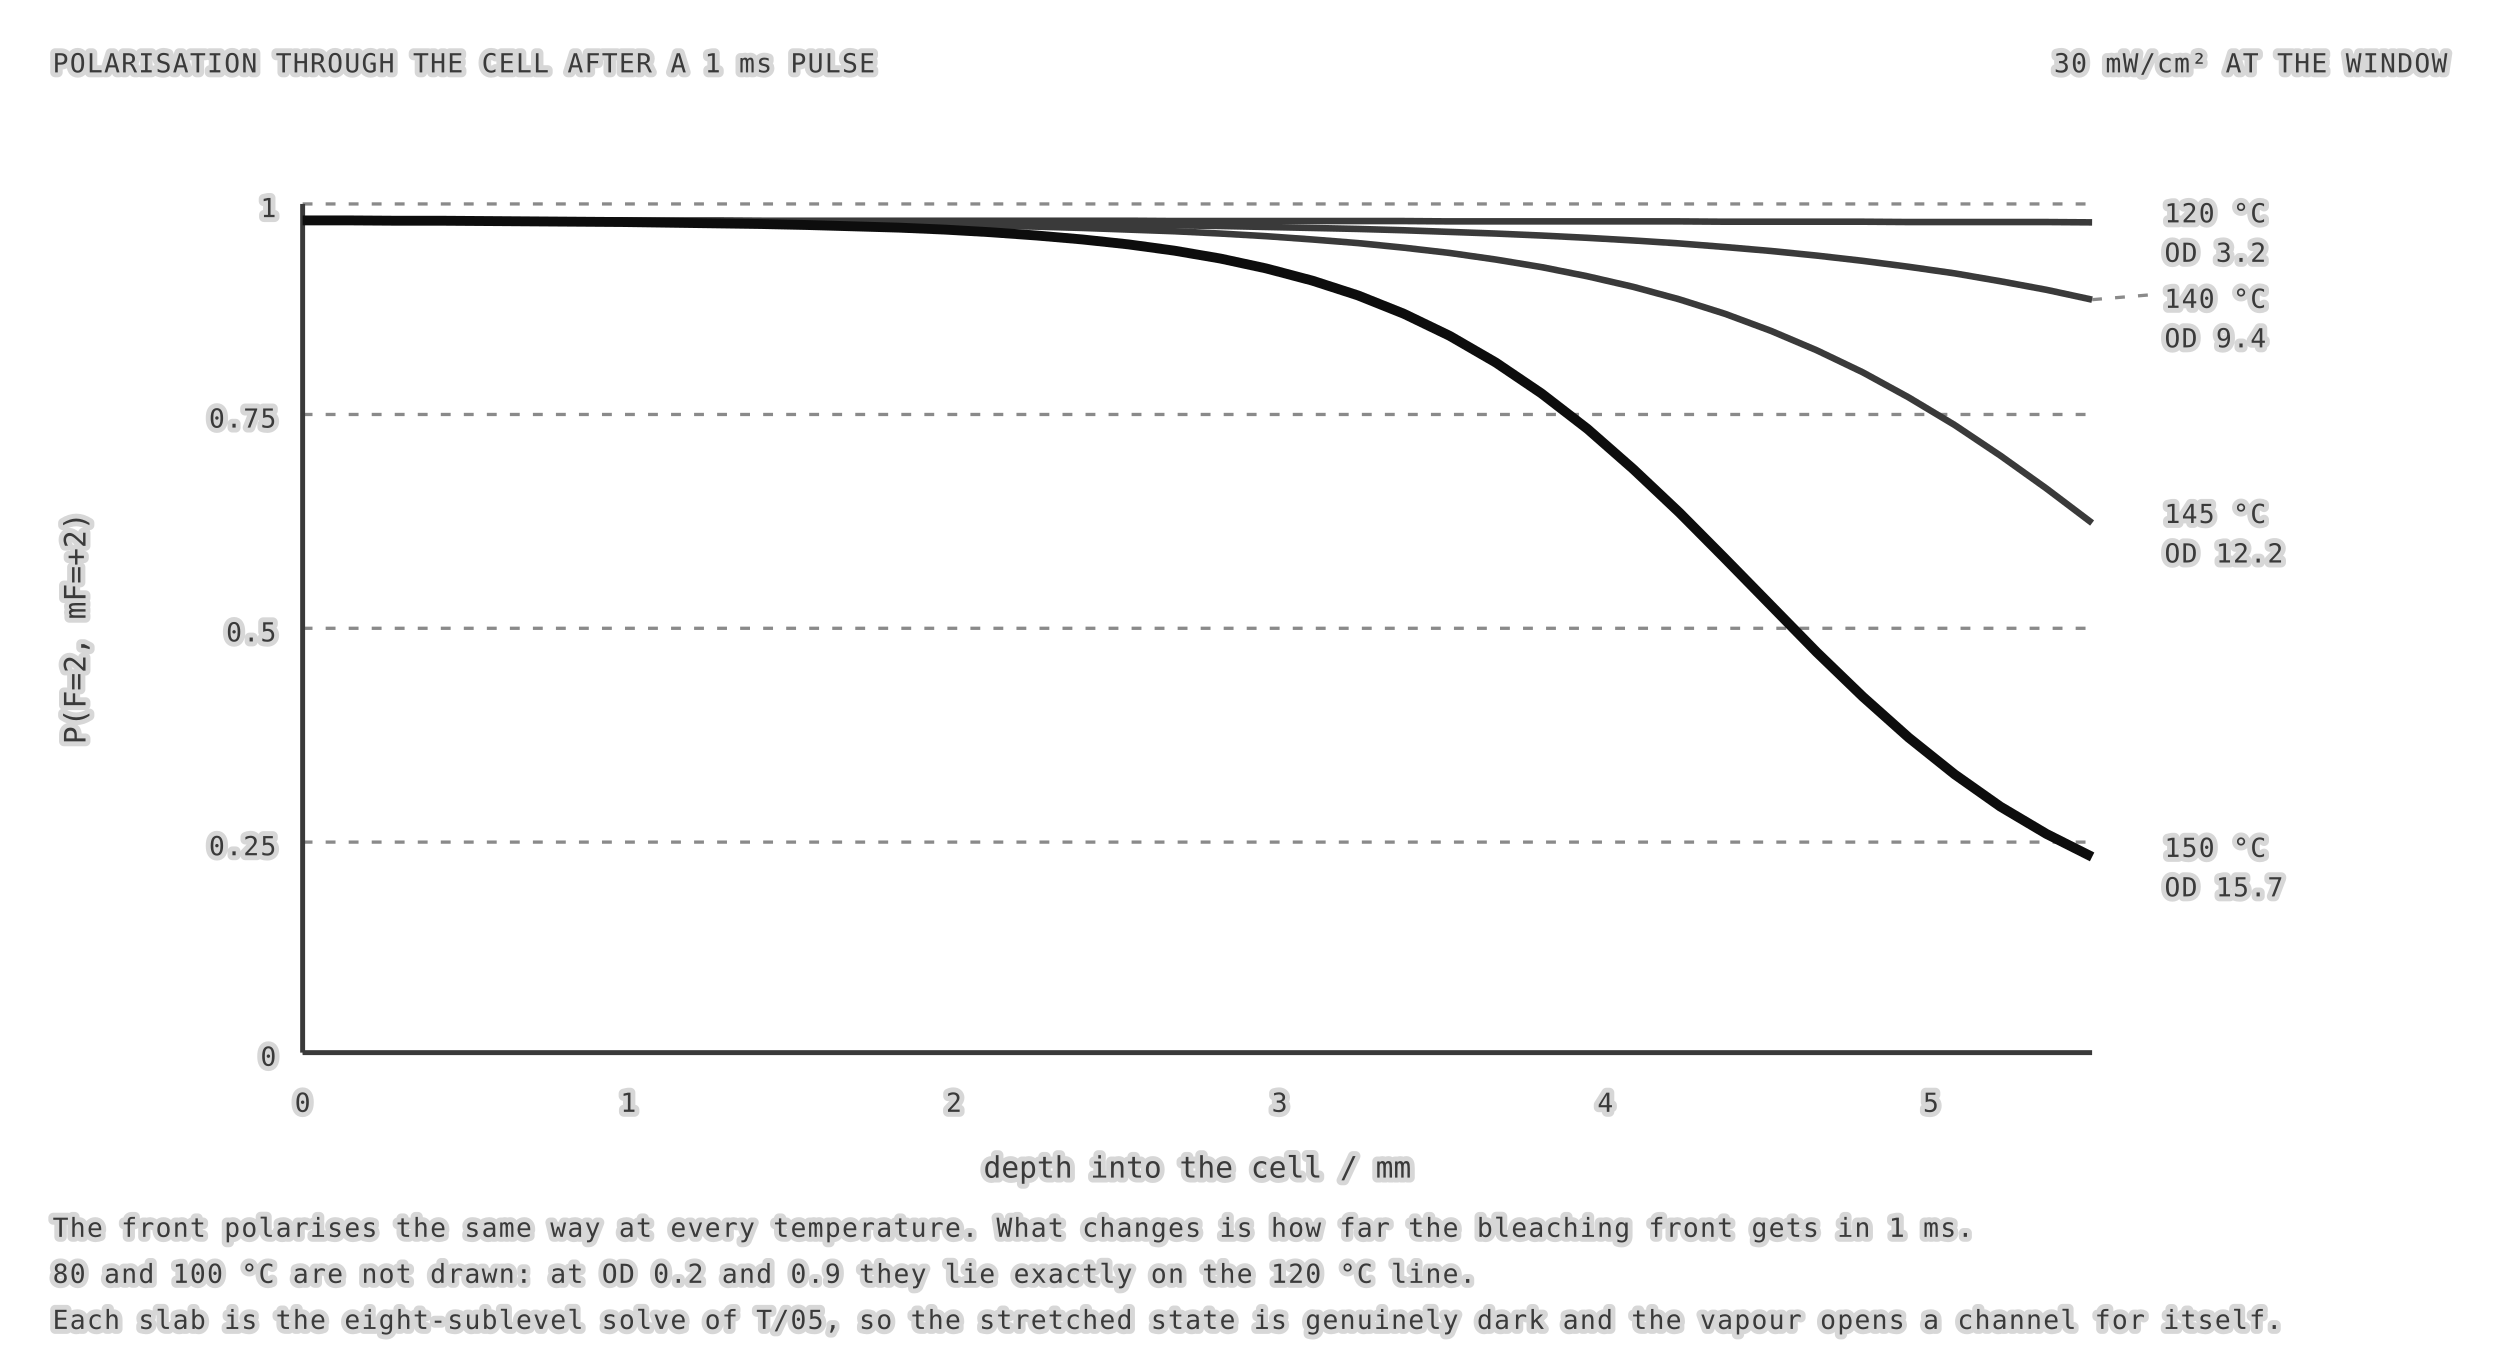
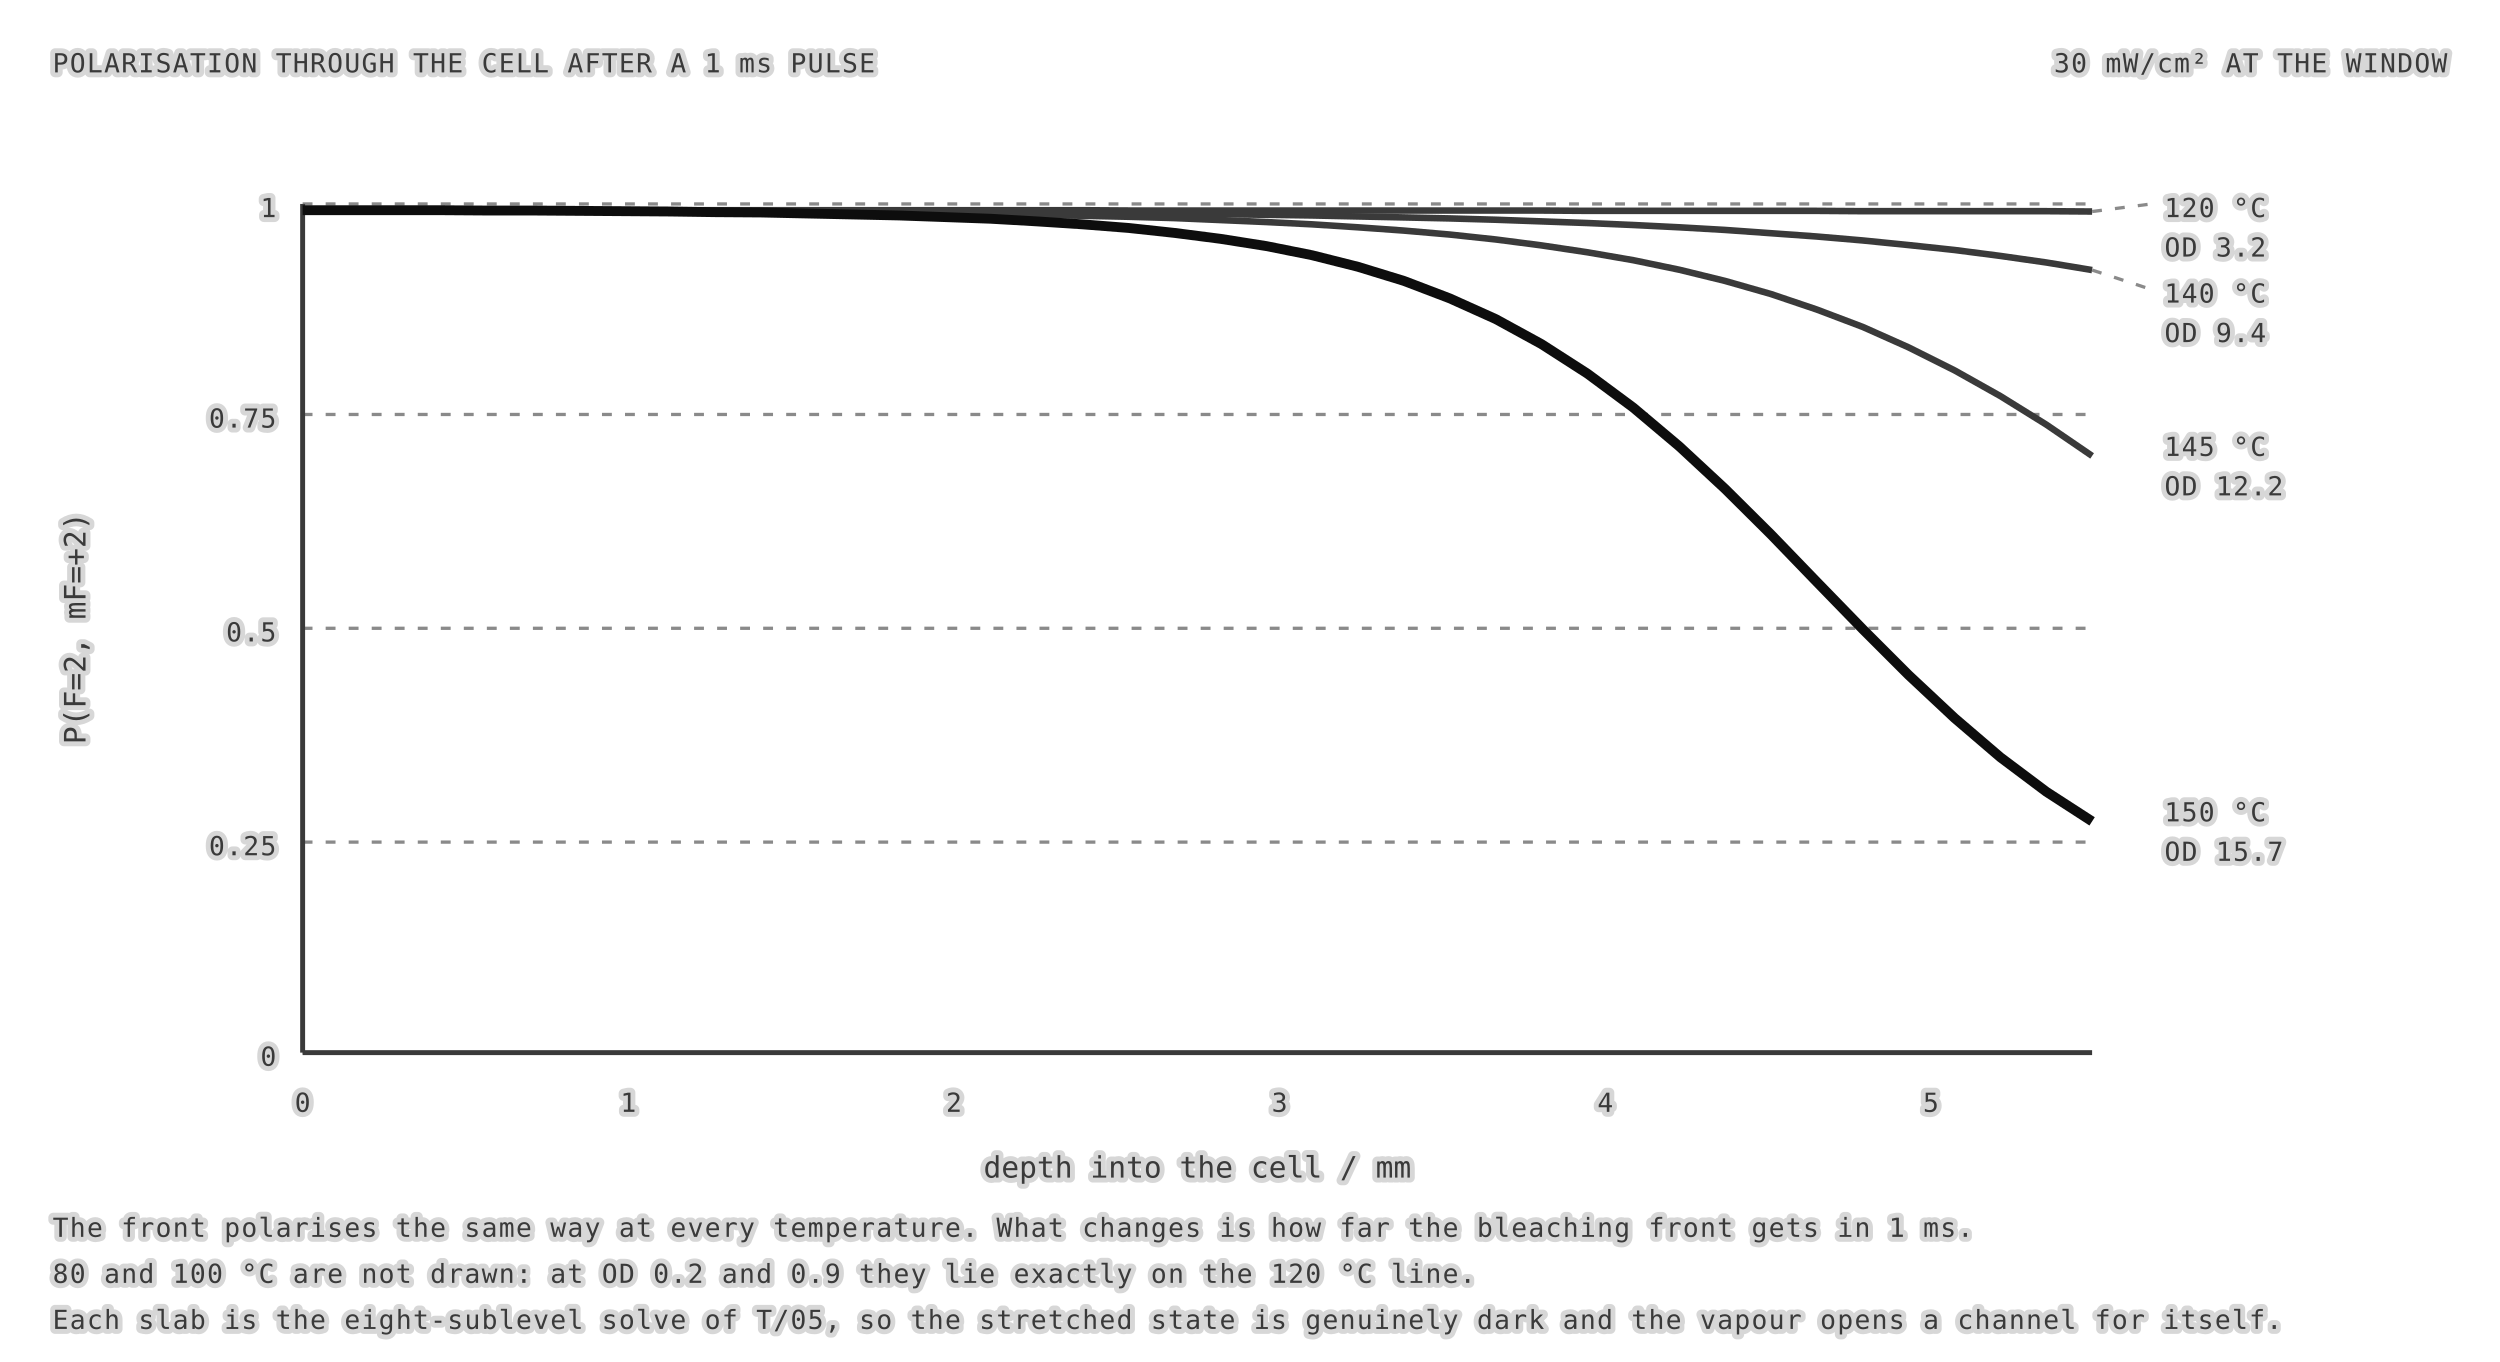
<svg xmlns="http://www.w3.org/2000/svg" viewBox="0 0 760 414" role="img" aria-labelledby="pft pfd" class="lvl">
  <style>
  .lvl{font-family:"IBM Plex Mono","SF Mono",monospace}
  .l{stroke:var(--t0,#0d0d0d);stroke-width:3;fill:none}
  .m{stroke:var(--t1,#3a3a3a);stroke-width:2;fill:none}
  .thin{stroke:var(--t1,#3a3a3a);stroke-width:1.5;fill:none}
  .dash{stroke:var(--t2,#8a8a8a);stroke-width:1;stroke-dasharray:3 4;fill:none}
  text{fill:var(--t0,#0d0d0d);font-size:11px}
  .sm{font-size:9px;fill:var(--t1,#3a3a3a)}
  .xs{font-size:8px;fill:var(--t1,#3a3a3a);letter-spacing:.05em}
  /* A label that lands on a gridline or a curve is unreadable. Paint the
     ground colour behind the glyphs first, then the glyphs. */
  .xs,.sm{paint-order:stroke fill;stroke:var(--t3,#d7d7d7);stroke-width:3px;
    stroke-linejoin:round}
</style>
  <text x="16" y="22" class="xs">POLARISATION THROUGH THE CELL AFTER A 1 ms PULSE</text>
  <text x="744" y="22" class="xs" text-anchor="end">30 mW/cm² AT THE WINDOW</text>
  <line x1="92" y1="320" x2="636" y2="320" class="dash" />
  <text x="84" y="324" class="xs" text-anchor="end">0</text>
  <line x1="92" y1="256" x2="636" y2="256" class="dash" />
  <text x="84" y="260" class="xs" text-anchor="end">0.25</text>
  <line x1="92" y1="191" x2="636" y2="191" class="dash" />
  <text x="84" y="195" class="xs" text-anchor="end">0.5</text>
  <line x1="92" y1="126" x2="636" y2="126" class="dash" />
  <text x="84" y="130" class="xs" text-anchor="end">0.75</text>
  <line x1="92" y1="62" x2="636" y2="62" class="dash" />
  <text x="84" y="66" class="xs" text-anchor="end">1</text>
  <text x="92" y="338" class="xs" text-anchor="middle">0</text>
  <text x="191" y="338" class="xs" text-anchor="middle">1</text>
  <text x="290" y="338" class="xs" text-anchor="middle">2</text>
  <text x="389" y="338" class="xs" text-anchor="middle">3</text>
  <text x="488" y="338" class="xs" text-anchor="middle">4</text>
  <text x="587" y="338" class="xs" text-anchor="middle">5</text>
  <line x1="92" y1="320" x2="636" y2="320" class="thin" />
  <line x1="92" y1="320" x2="92" y2="62" class="thin" />
  <text x="364.0" y="358" class="sm" text-anchor="middle">depth into the cell / mm</text>
  <text x="26" y="191.0" class="sm" transform="rotate(-90 26 191.0)" text-anchor="middle">P(F=2, mF=+2)</text>
-   <polyline class="m" points="92.0,67.0 105.9,67.0 119.9,67.0 133.8,67.0 147.8,67.0 161.7,67.0 175.7,67.0 189.6,67.0 203.6,67.0 217.5,67.0 231.5,67.1 245.4,67.1 259.4,67.1 273.3,67.1 287.3,67.1 301.2,67.1 315.2,67.1 329.1,67.1 343.1,67.1 357.0,67.2 371.0,67.2 384.9,67.2 398.9,67.2 412.8,67.2 426.8,67.2 440.7,67.3 454.7,67.3 468.6,67.3 482.6,67.3 496.5,67.3 510.5,67.3 524.4,67.4 538.4,67.4 552.3,67.4 566.3,67.4 580.2,67.5 594.2,67.5 608.1,67.5 622.1,67.5 636.0,67.6" />
-   <polyline class="m" points="92.0,67.0 105.9,67.0 119.9,67.0 133.8,67.1 147.8,67.1 161.7,67.1 175.7,67.2 189.6,67.2 203.6,67.3 217.5,67.3 231.5,67.4 245.4,67.4 259.4,67.5 273.3,67.6 287.3,67.7 301.2,67.8 315.2,68.0 329.1,68.1 343.1,68.3 357.0,68.5 371.0,68.7 384.9,69.0 398.9,69.3 412.8,69.6 426.8,70.0 440.7,70.5 454.7,71.0 468.6,71.6 482.6,72.3 496.5,73.1 510.5,74.0 524.4,75.1 538.4,76.3 552.3,77.7 566.3,79.3 580.2,81.1 594.2,83.1 608.1,85.5 622.1,88.1 636.0,91.1" />
-   <polyline class="m" points="92.0,67.0 105.9,67.0 119.9,67.0 133.8,67.1 147.8,67.1 161.7,67.2 175.7,67.2 189.6,67.3 203.6,67.4 217.5,67.5 231.5,67.6 245.4,67.7 259.4,67.9 273.3,68.1 287.3,68.3 301.2,68.6 315.2,68.9 329.1,69.3 343.1,69.8 357.0,70.3 371.0,71.0 384.9,71.8 398.9,72.8 412.8,73.9 426.8,75.3 440.7,76.9 454.7,78.9 468.6,81.2 482.6,84.0 496.5,87.2 510.5,91.0 524.4,95.4 538.4,100.6 552.3,106.5 566.3,113.2 580.2,120.8 594.2,129.2 608.1,138.5 622.1,148.5 636.0,159.0" />
-   <polyline class="l" points="92.0,67.0 105.9,67.0 119.9,67.1 133.8,67.1 147.8,67.2 161.7,67.3 175.7,67.4 189.6,67.5 203.6,67.7 217.5,67.9 231.5,68.1 245.4,68.4 259.4,68.8 273.3,69.2 287.3,69.8 301.2,70.6 315.2,71.6 329.1,72.8 343.1,74.3 357.0,76.2 371.0,78.6 384.9,81.6 398.9,85.3 412.8,89.8 426.8,95.4 440.7,102.1 454.7,110.2 468.6,119.6 482.6,130.4 496.5,142.6 510.5,155.8 524.4,169.8 538.4,184.1 552.3,198.3 566.3,211.8 580.2,224.2 594.2,235.4 608.1,245.2 622.1,253.5 636.0,260.5" />
-   <text x="658" y="67.6" class="xs">120 °C</text>
-   <text x="658" y="79.6" class="xs">OD 3.2</text>
-   <line x1="636" y1="91.1" x2="654" y2="89.6" class="dash" />
-   <text x="658" y="93.6" class="xs">140 °C</text>
-   <text x="658" y="105.6" class="xs">OD 9.4</text>
-   <text x="658" y="159.0" class="xs">145 °C</text>
-   <text x="658" y="171.0" class="xs">OD 12.2</text>
-   <text x="658" y="260.5" class="xs">150 °C</text>
-   <text x="658" y="272.5" class="xs">OD 15.7</text>
+   <polyline class="m" points="92.0,63.8 105.9,63.9 119.9,63.9 133.8,63.9 147.8,63.9 161.7,63.9 175.7,63.9 189.6,63.9 203.6,63.9 217.5,63.9 231.5,63.9 245.4,63.9 259.4,63.9 273.3,63.9 287.3,63.9 301.2,63.9 315.2,63.9 329.1,63.9 343.1,64.0 357.0,64.0 371.0,64.0 384.9,64.0 398.9,64.0 412.8,64.0 426.8,64.0 440.7,64.0 454.7,64.0 468.6,64.0 482.6,64.1 496.5,64.1 510.5,64.1 524.4,64.1 538.4,64.1 552.3,64.1 566.3,64.2 580.2,64.2 594.2,64.2 608.1,64.2 622.1,64.2 636.0,64.3" />
+   <polyline class="m" points="92.0,63.9 105.9,63.9 119.9,63.9 133.8,63.9 147.8,63.9 161.7,63.9 175.7,64.0 189.6,64.0 203.6,64.0 217.5,64.1 231.5,64.1 245.4,64.2 259.4,64.2 273.3,64.3 287.3,64.3 301.2,64.4 315.2,64.5 329.1,64.6 343.1,64.8 357.0,64.9 371.0,65.1 384.9,65.3 398.9,65.5 412.8,65.8 426.8,66.1 440.7,66.4 454.7,66.8 468.6,67.3 482.6,67.8 496.5,68.4 510.5,69.1 524.4,69.9 538.4,70.9 552.3,71.9 566.3,73.1 580.2,74.5 594.2,76.0 608.1,77.8 622.1,79.8 636.0,82.1" />
+   <polyline class="m" points="92.0,63.9 105.9,63.9 119.9,63.9 133.8,63.9 147.8,63.9 161.7,64.0 175.7,64.0 189.6,64.1 203.6,64.1 217.5,64.2 231.5,64.3 245.4,64.4 259.4,64.5 273.3,64.6 287.3,64.8 301.2,65.0 315.2,65.3 329.1,65.6 343.1,65.9 357.0,66.3 371.0,66.9 384.9,67.5 398.9,68.2 412.8,69.1 426.8,70.1 440.7,71.3 454.7,72.8 468.6,74.6 482.6,76.7 496.5,79.1 510.5,82.0 524.4,85.4 538.4,89.4 552.3,94.1 566.3,99.4 580.2,105.6 594.2,112.6 608.1,120.4 622.1,129.1 636.0,138.6" />
+   <polyline class="l" points="92.0,63.9 105.9,63.9 119.9,63.9 133.8,63.9 147.8,64.0 161.7,64.0 175.7,64.1 189.6,64.2 203.6,64.3 217.5,64.5 231.5,64.6 245.4,64.9 259.4,65.2 273.3,65.5 287.3,66.0 301.2,66.5 315.2,67.3 329.1,68.2 343.1,69.3 357.0,70.8 371.0,72.6 384.9,74.8 398.9,77.6 412.8,81.1 426.8,85.4 440.7,90.7 454.7,97.0 468.6,104.6 482.6,113.6 496.5,123.9 510.5,135.7 524.4,148.6 538.4,162.5 552.3,176.9 566.3,191.3 580.2,205.2 594.2,218.3 608.1,230.2 622.1,240.7 636.0,249.7" />
+   <line x1="636" y1="64.3" x2="654" y2="62.0" class="dash" />
+   <text x="658" y="66.0" class="xs">120 °C</text>
+   <text x="658" y="78.0" class="xs">OD 3.2</text>
+   <line x1="636" y1="82.1" x2="654" y2="88.0" class="dash" />
+   <text x="658" y="92.0" class="xs">140 °C</text>
+   <text x="658" y="104.0" class="xs">OD 9.4</text>
+   <text x="658" y="138.6" class="xs">145 °C</text>
+   <text x="658" y="150.6" class="xs">OD 12.2</text>
+   <text x="658" y="249.7" class="xs">150 °C</text>
+   <text x="658" y="261.7" class="xs">OD 15.7</text>
  <text x="16" y="376" class="xs">The front polarises the same way at every temperature. What changes is how far the bleaching front gets in 1 ms.</text>
  <text x="16" y="390" class="xs">80 and 100 °C are not drawn: at OD 0.2 and 0.9 they lie exactly on the 120 °C line.</text>
  <text x="16" y="404" class="xs">Each slab is the eight-sublevel solve of T/05, so the stretched state is genuinely dark and the vapour opens a channel for itself.</text>
</svg>
